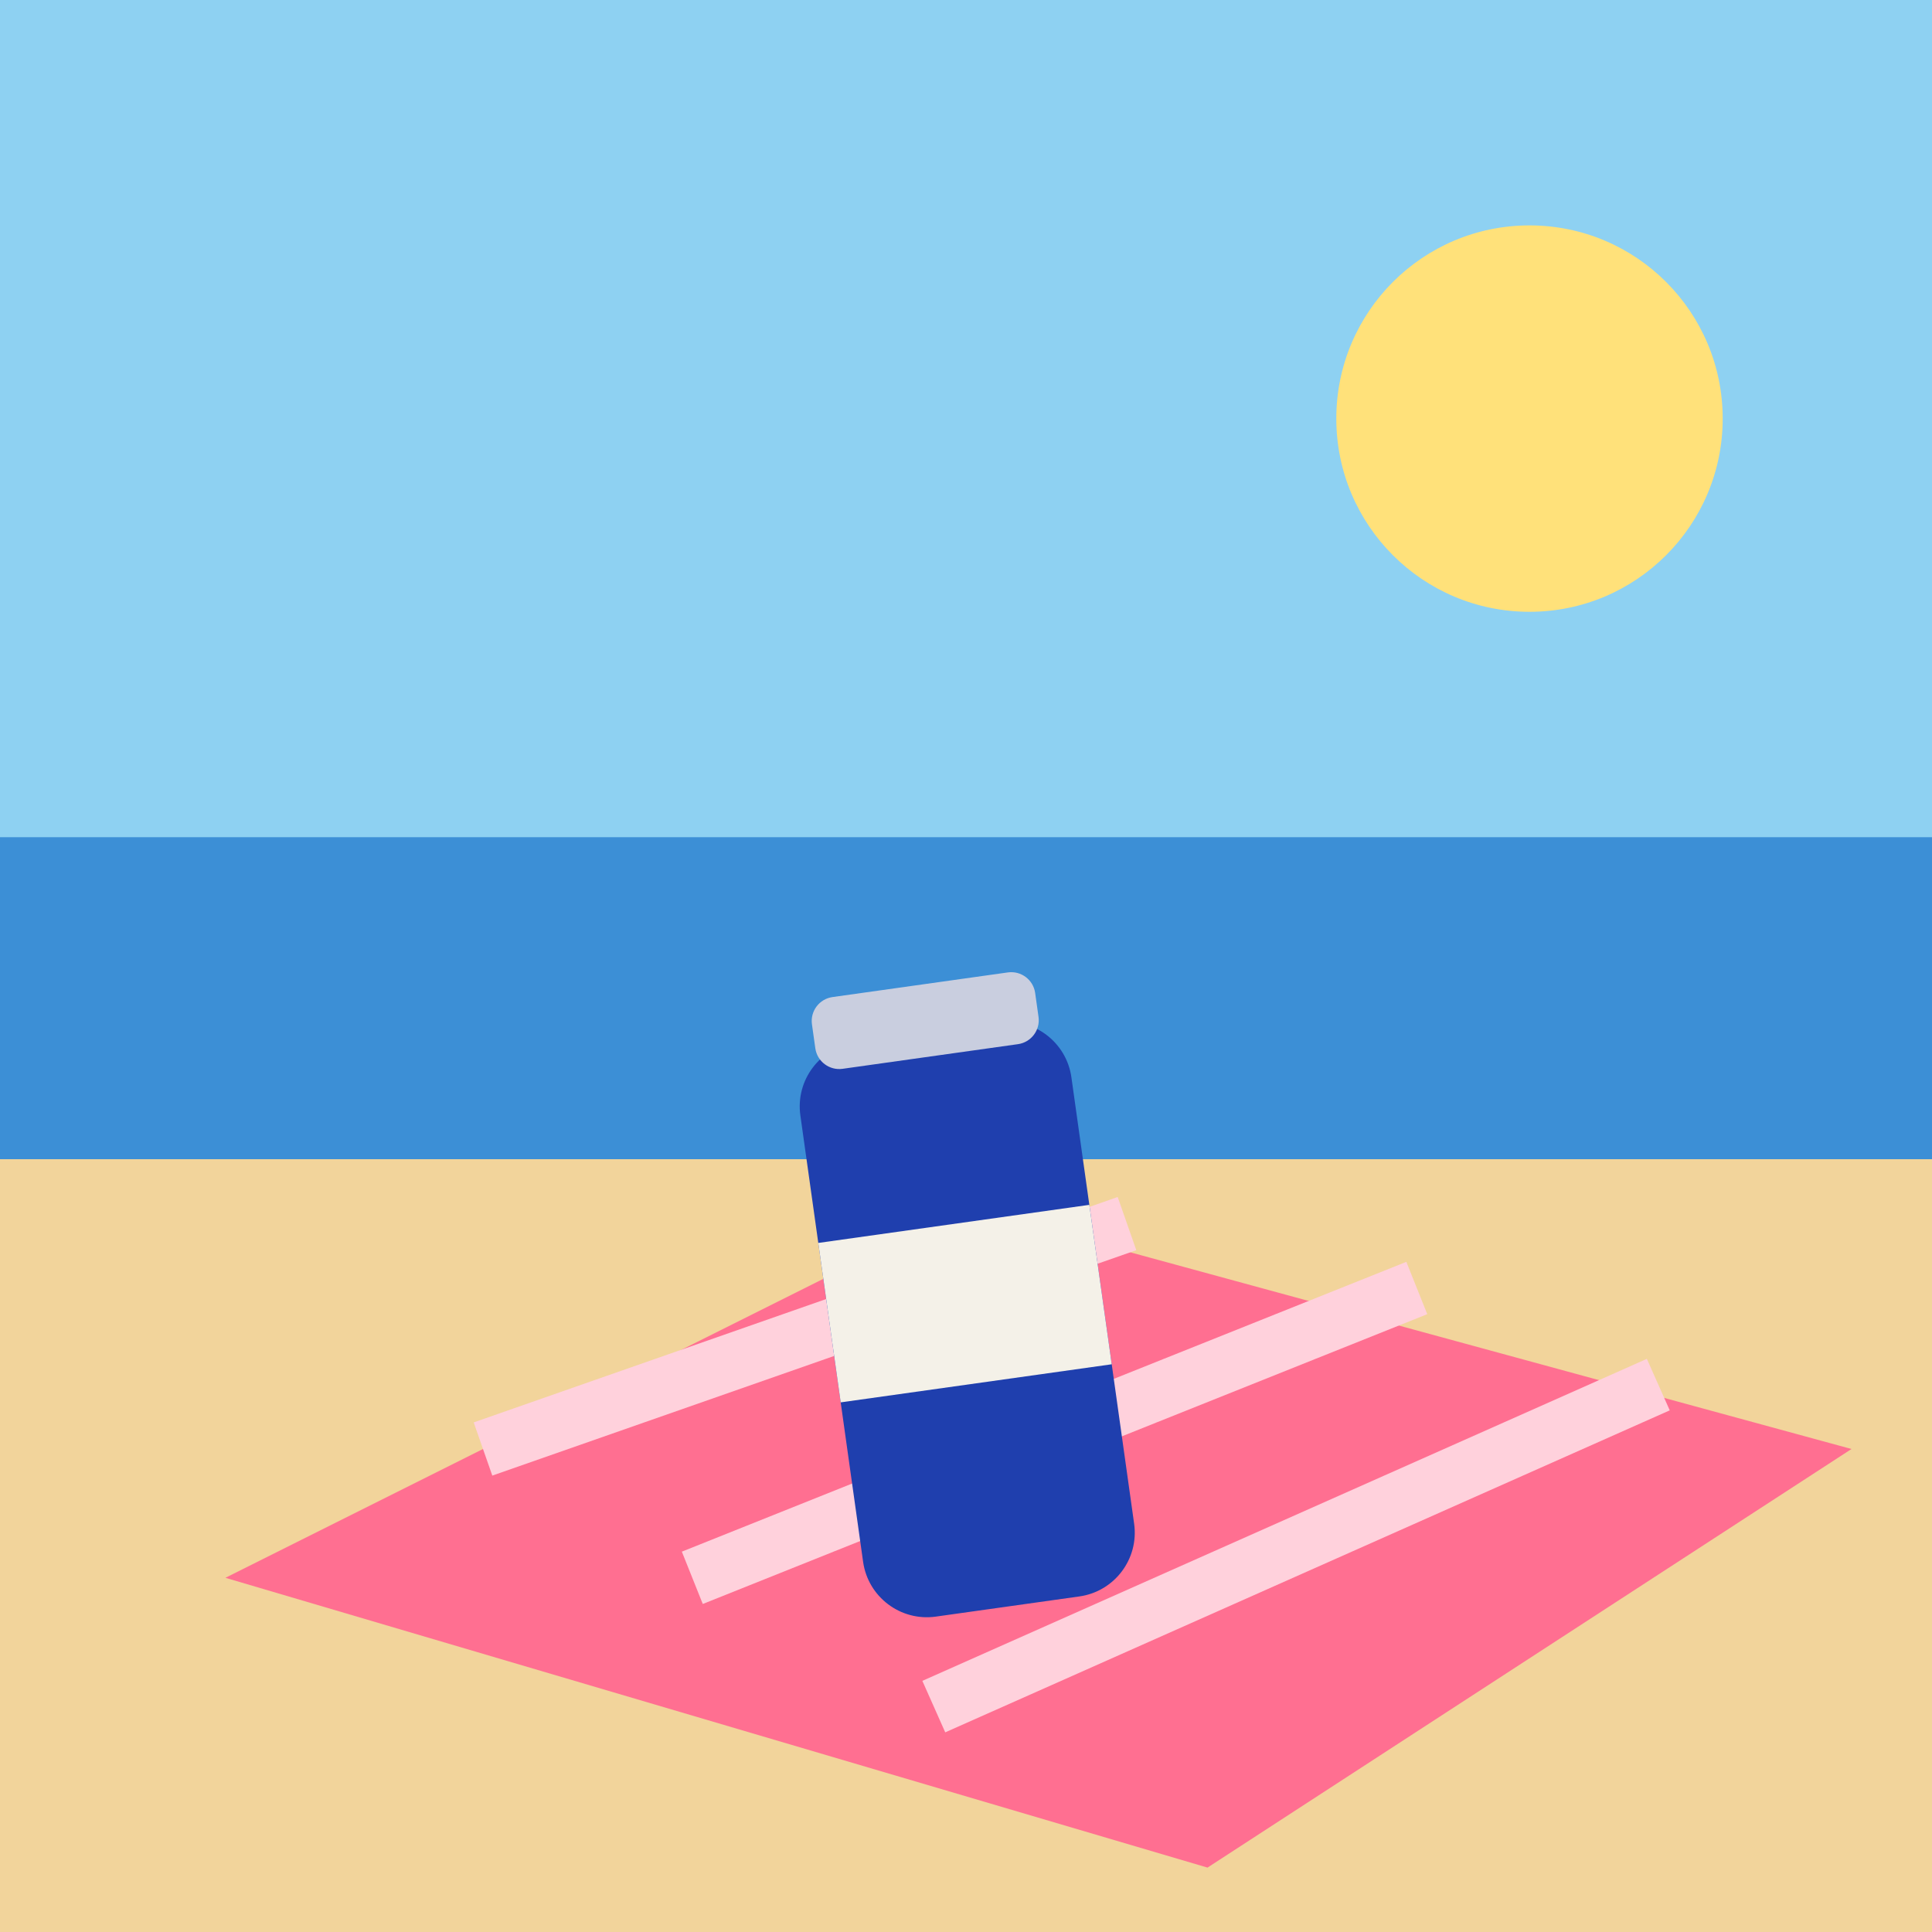
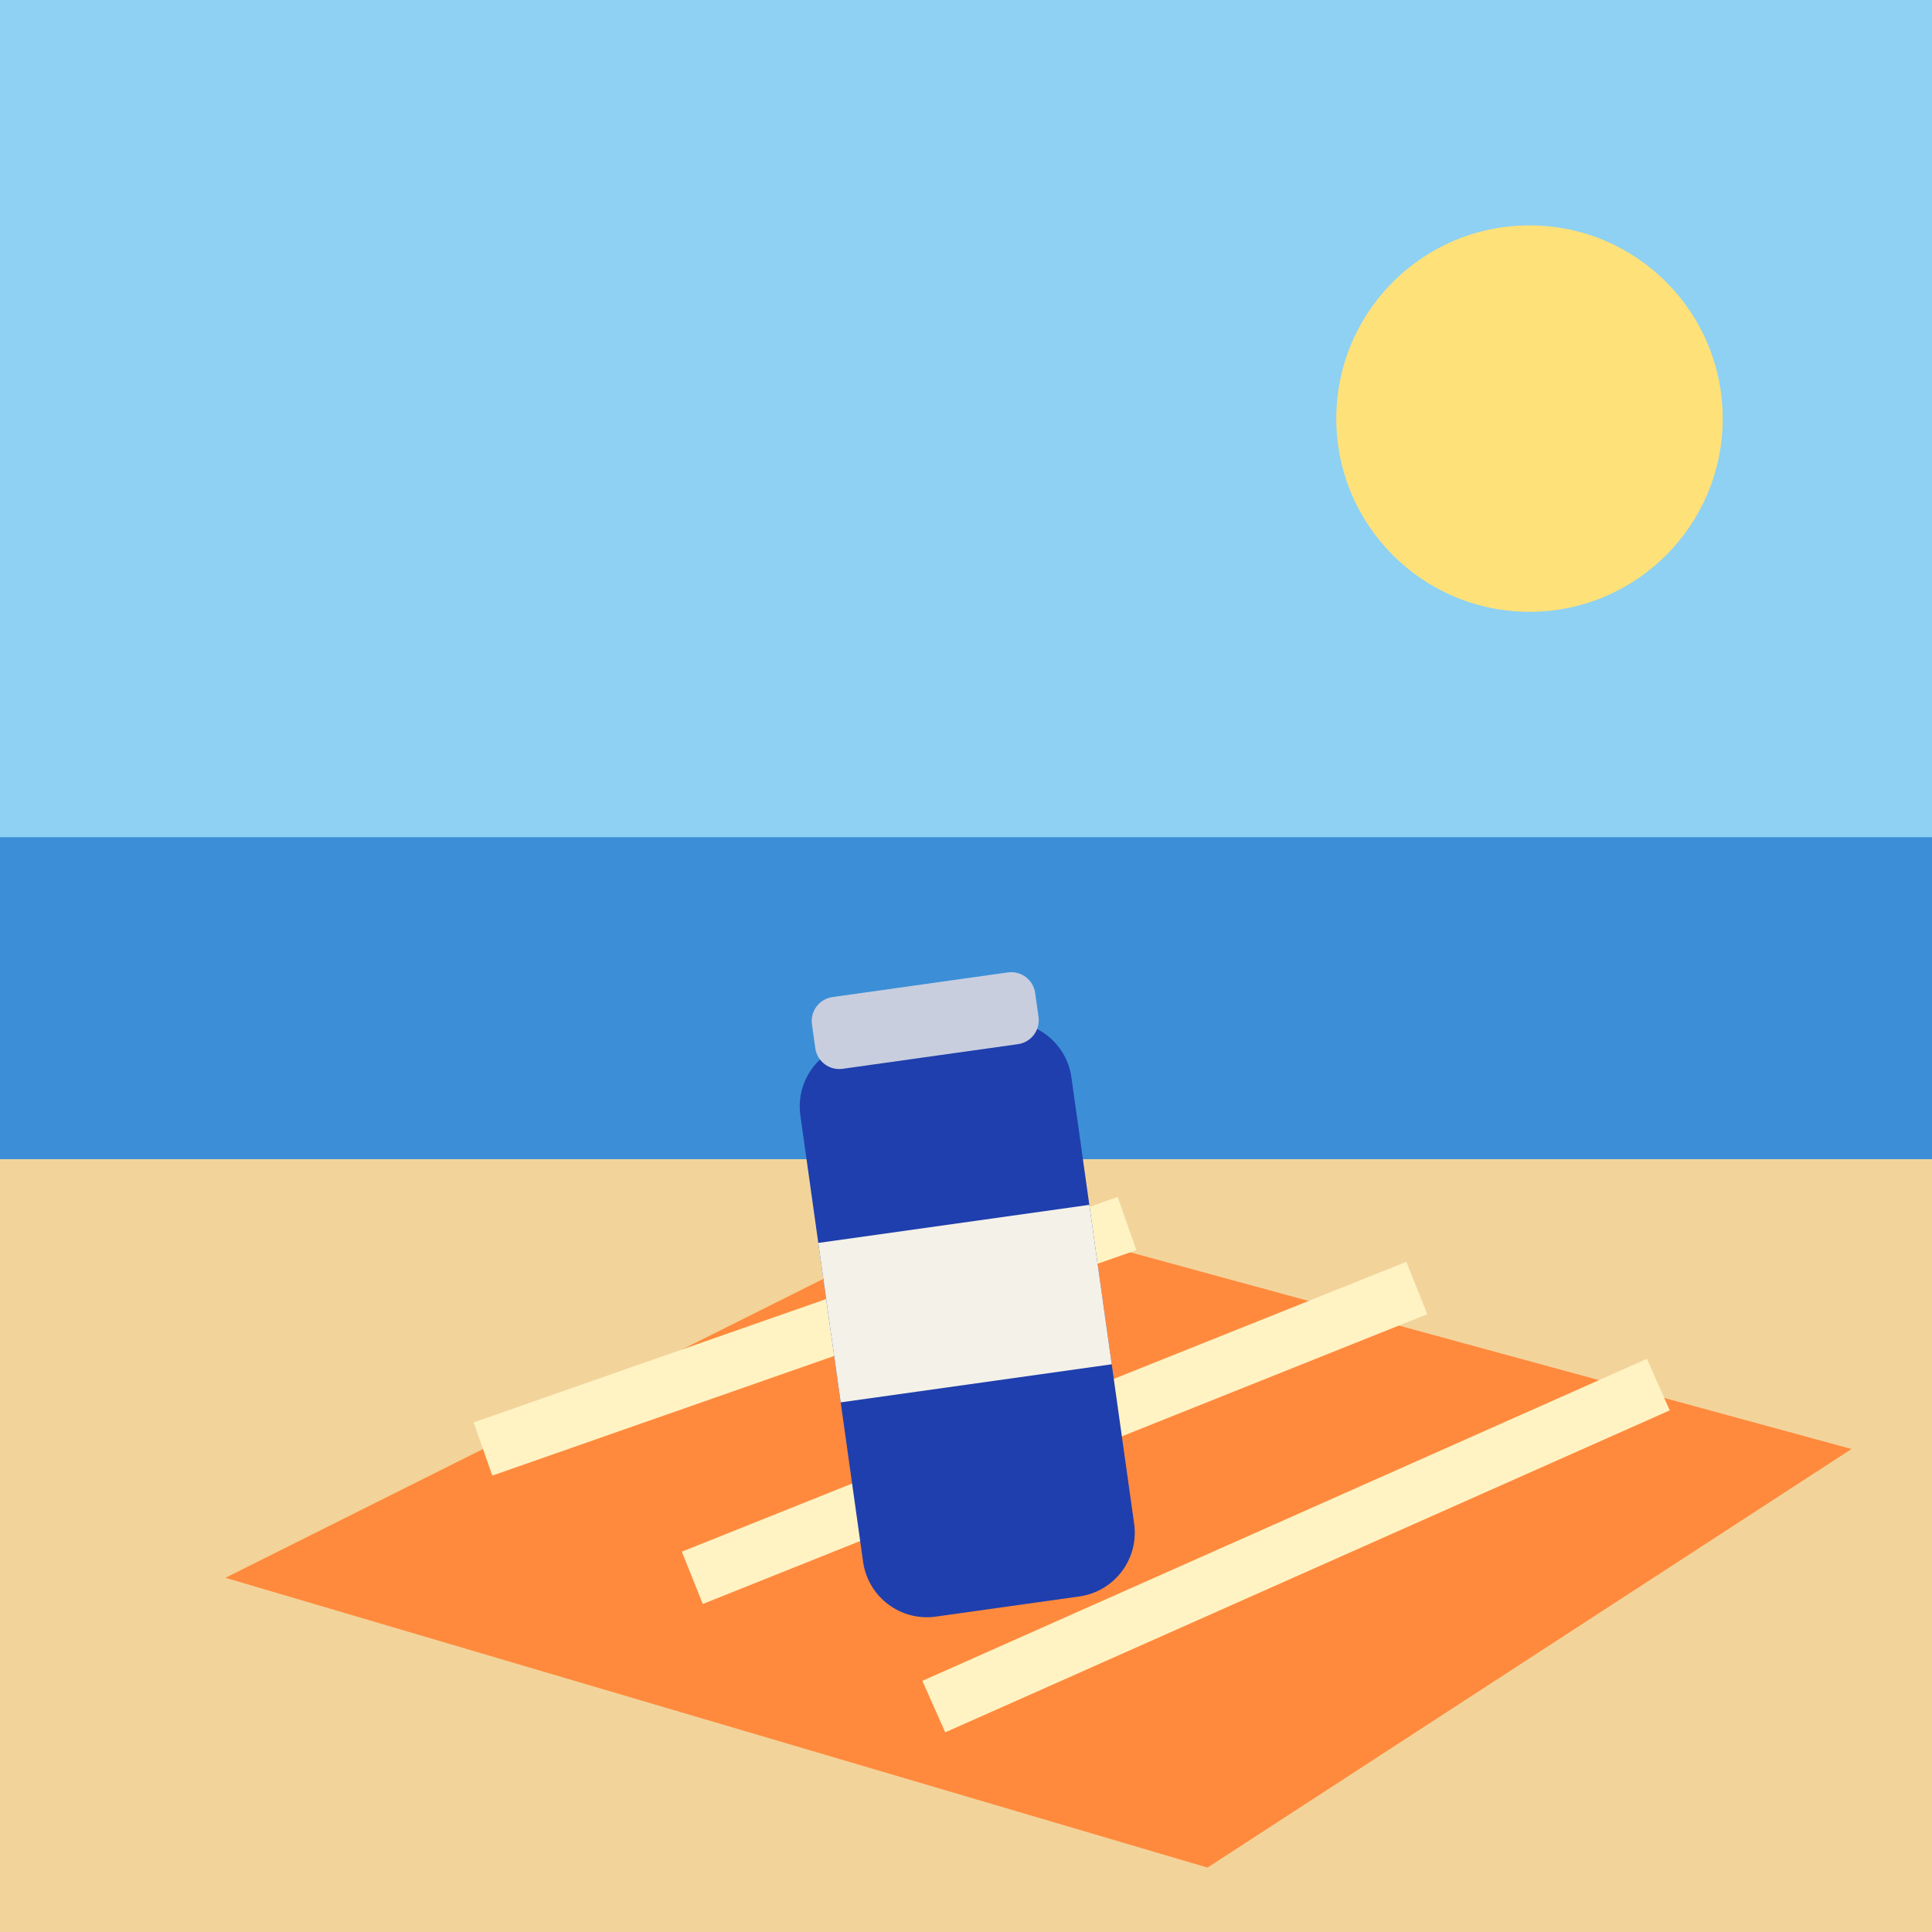
<svg xmlns="http://www.w3.org/2000/svg" viewBox="0 0 240 240">
  <rect width="240" height="240" fill="#8ED1F2" />
  <circle cx="190" cy="52" r="24" fill="#FFE17A" />
  <rect y="104" width="240" height="40" fill="#3C8FD6" />
  <path d="M0 144 H240 V240 H0Z" fill="#F2D49B" />
-   <path d="M28 196 L120 150 L230 180 L150 232Z" fill="#FF6F91" />
-   <path d="M60 180 L140 152 M86 196 L176 160 M116 212 L206 172" stroke="#FFD1DC" stroke-width="7" />
+   <path d="M28 196 L120 150 L230 180 L150 232Z" fill="#FF8A3D" />
+   <path d="M60 180 L140 152 M86 196 L176 160 M116 212 L206 172" stroke="#FFF3C4" stroke-width="7" />
  <g transform="rotate(-8 120 170)">
    <rect x="104" y="128" width="34" height="72" rx="8" fill="#1F3FAE" />
    <rect x="107" y="122" width="28" height="9" rx="3" fill="#C9CEDF" />
    <rect x="104" y="152" width="34" height="20" fill="#F4F1E8" />
  </g>
</svg>
